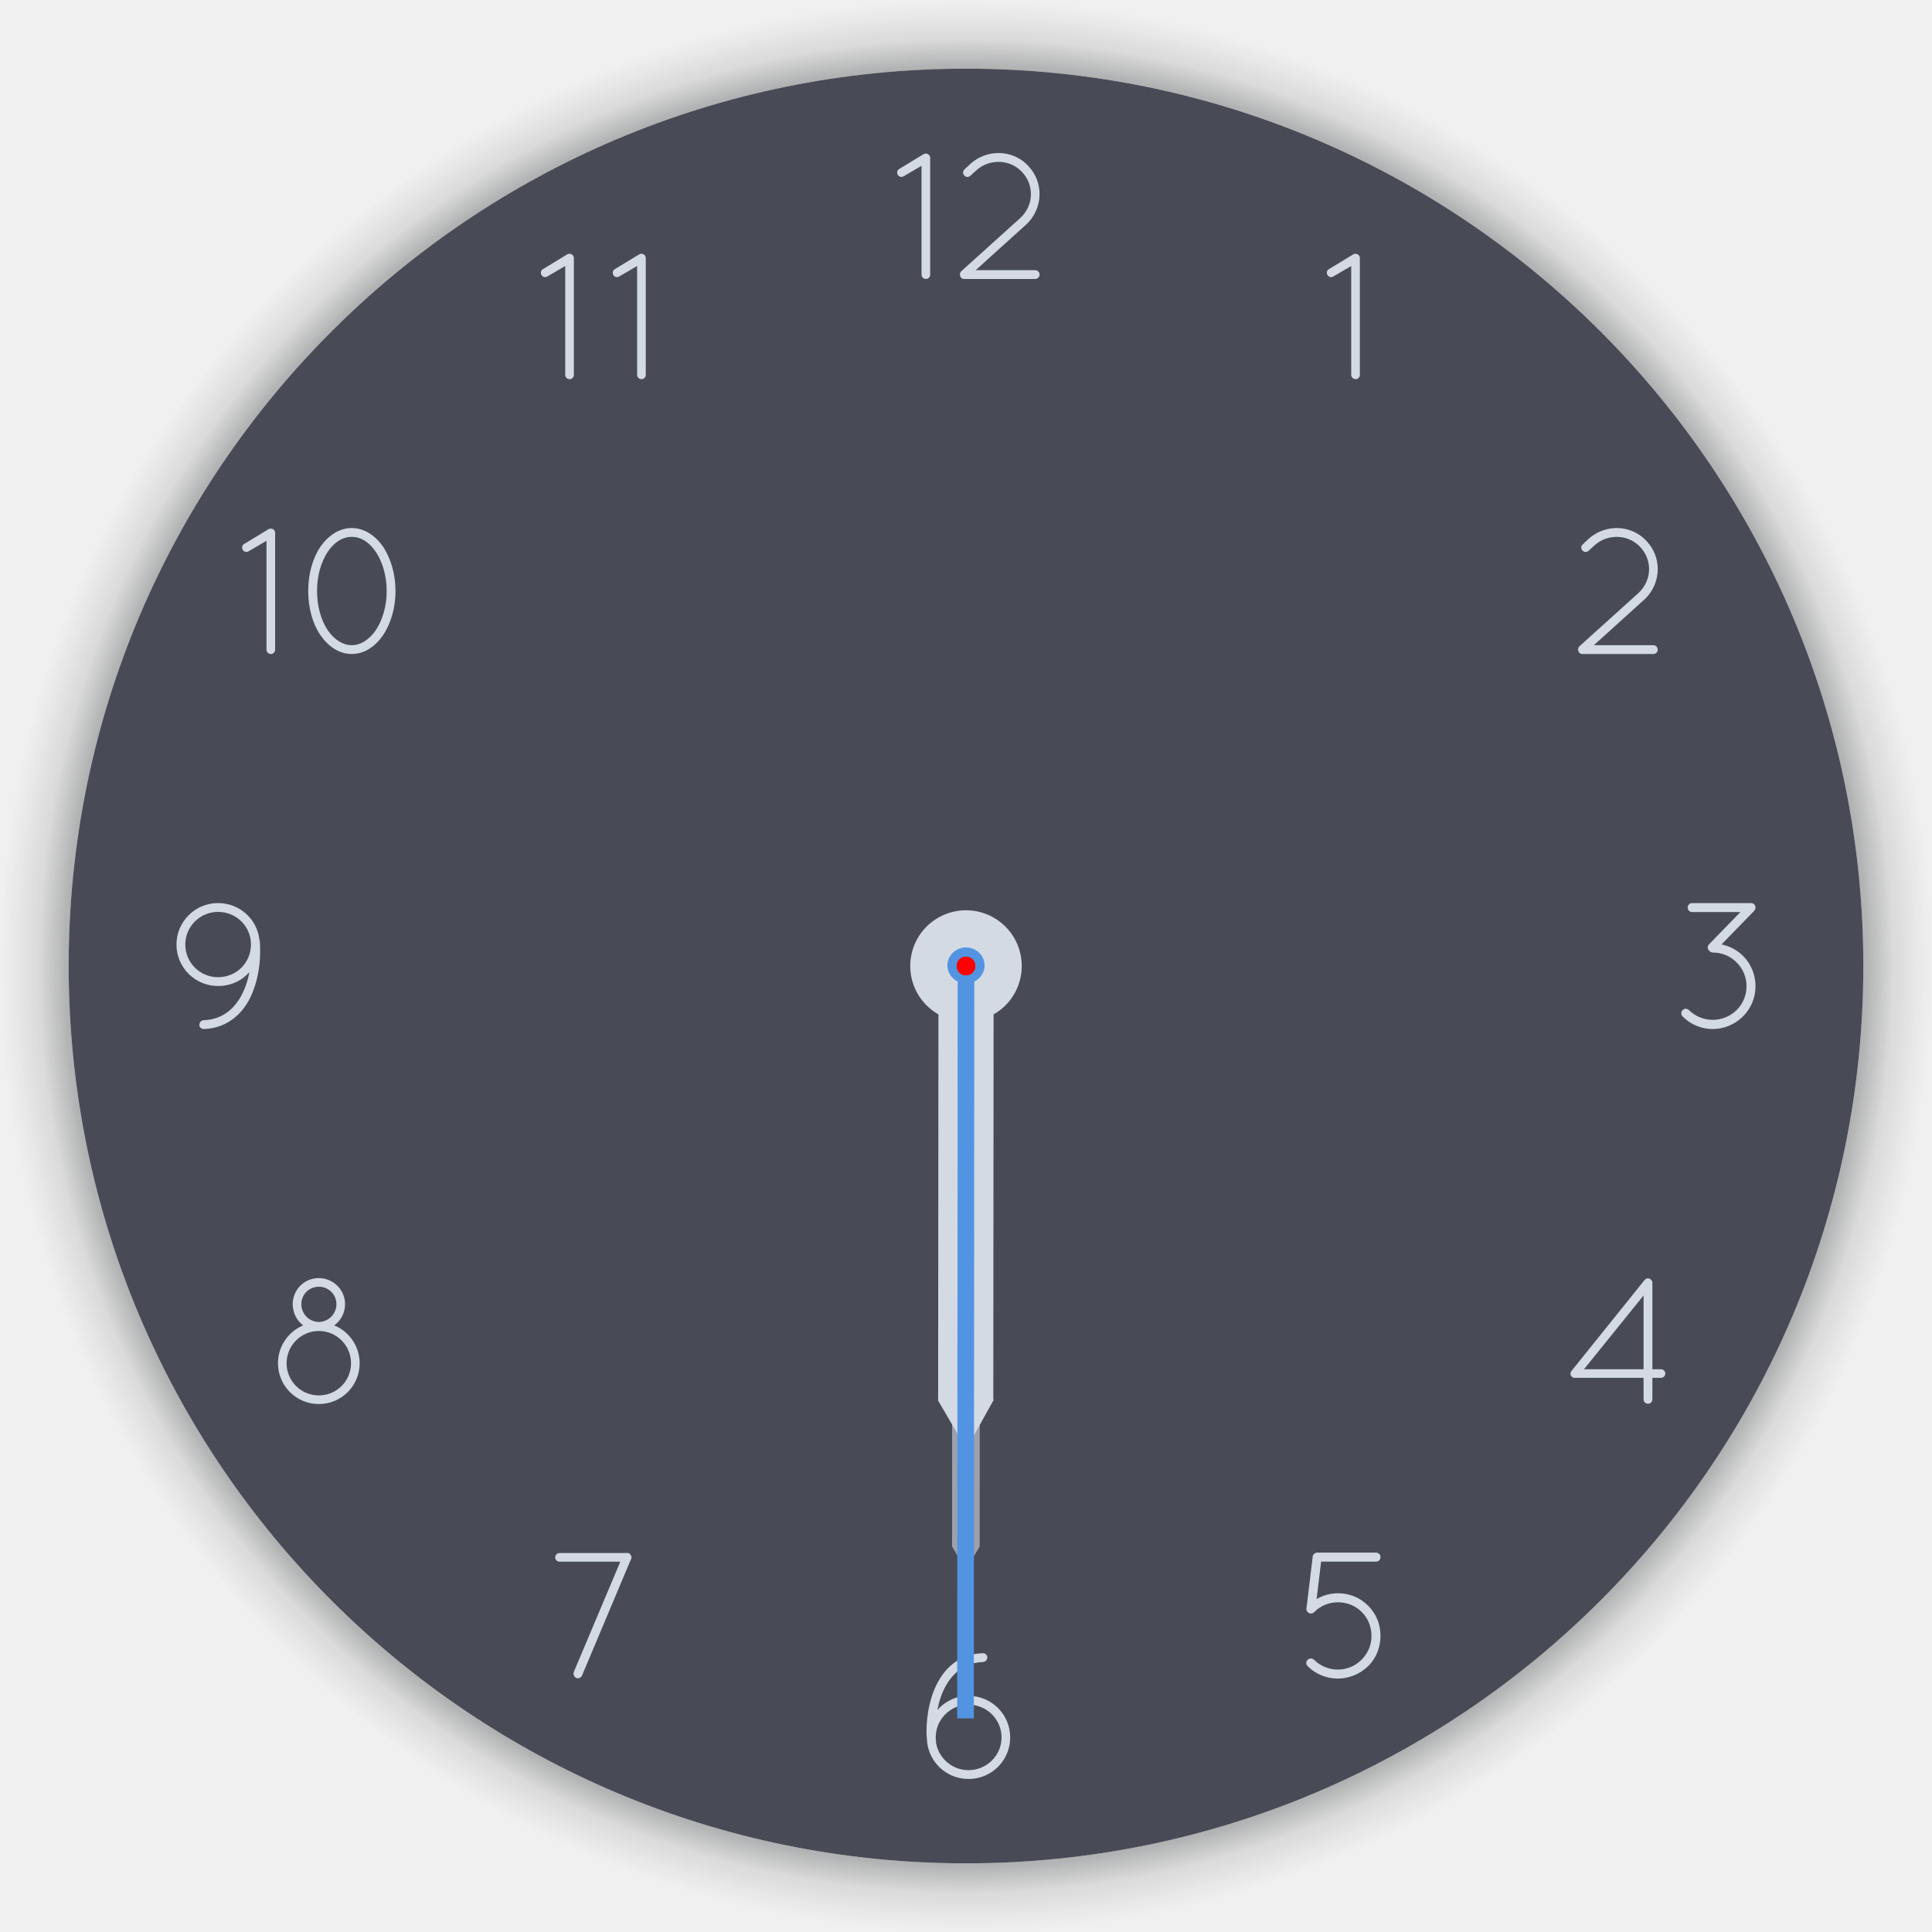
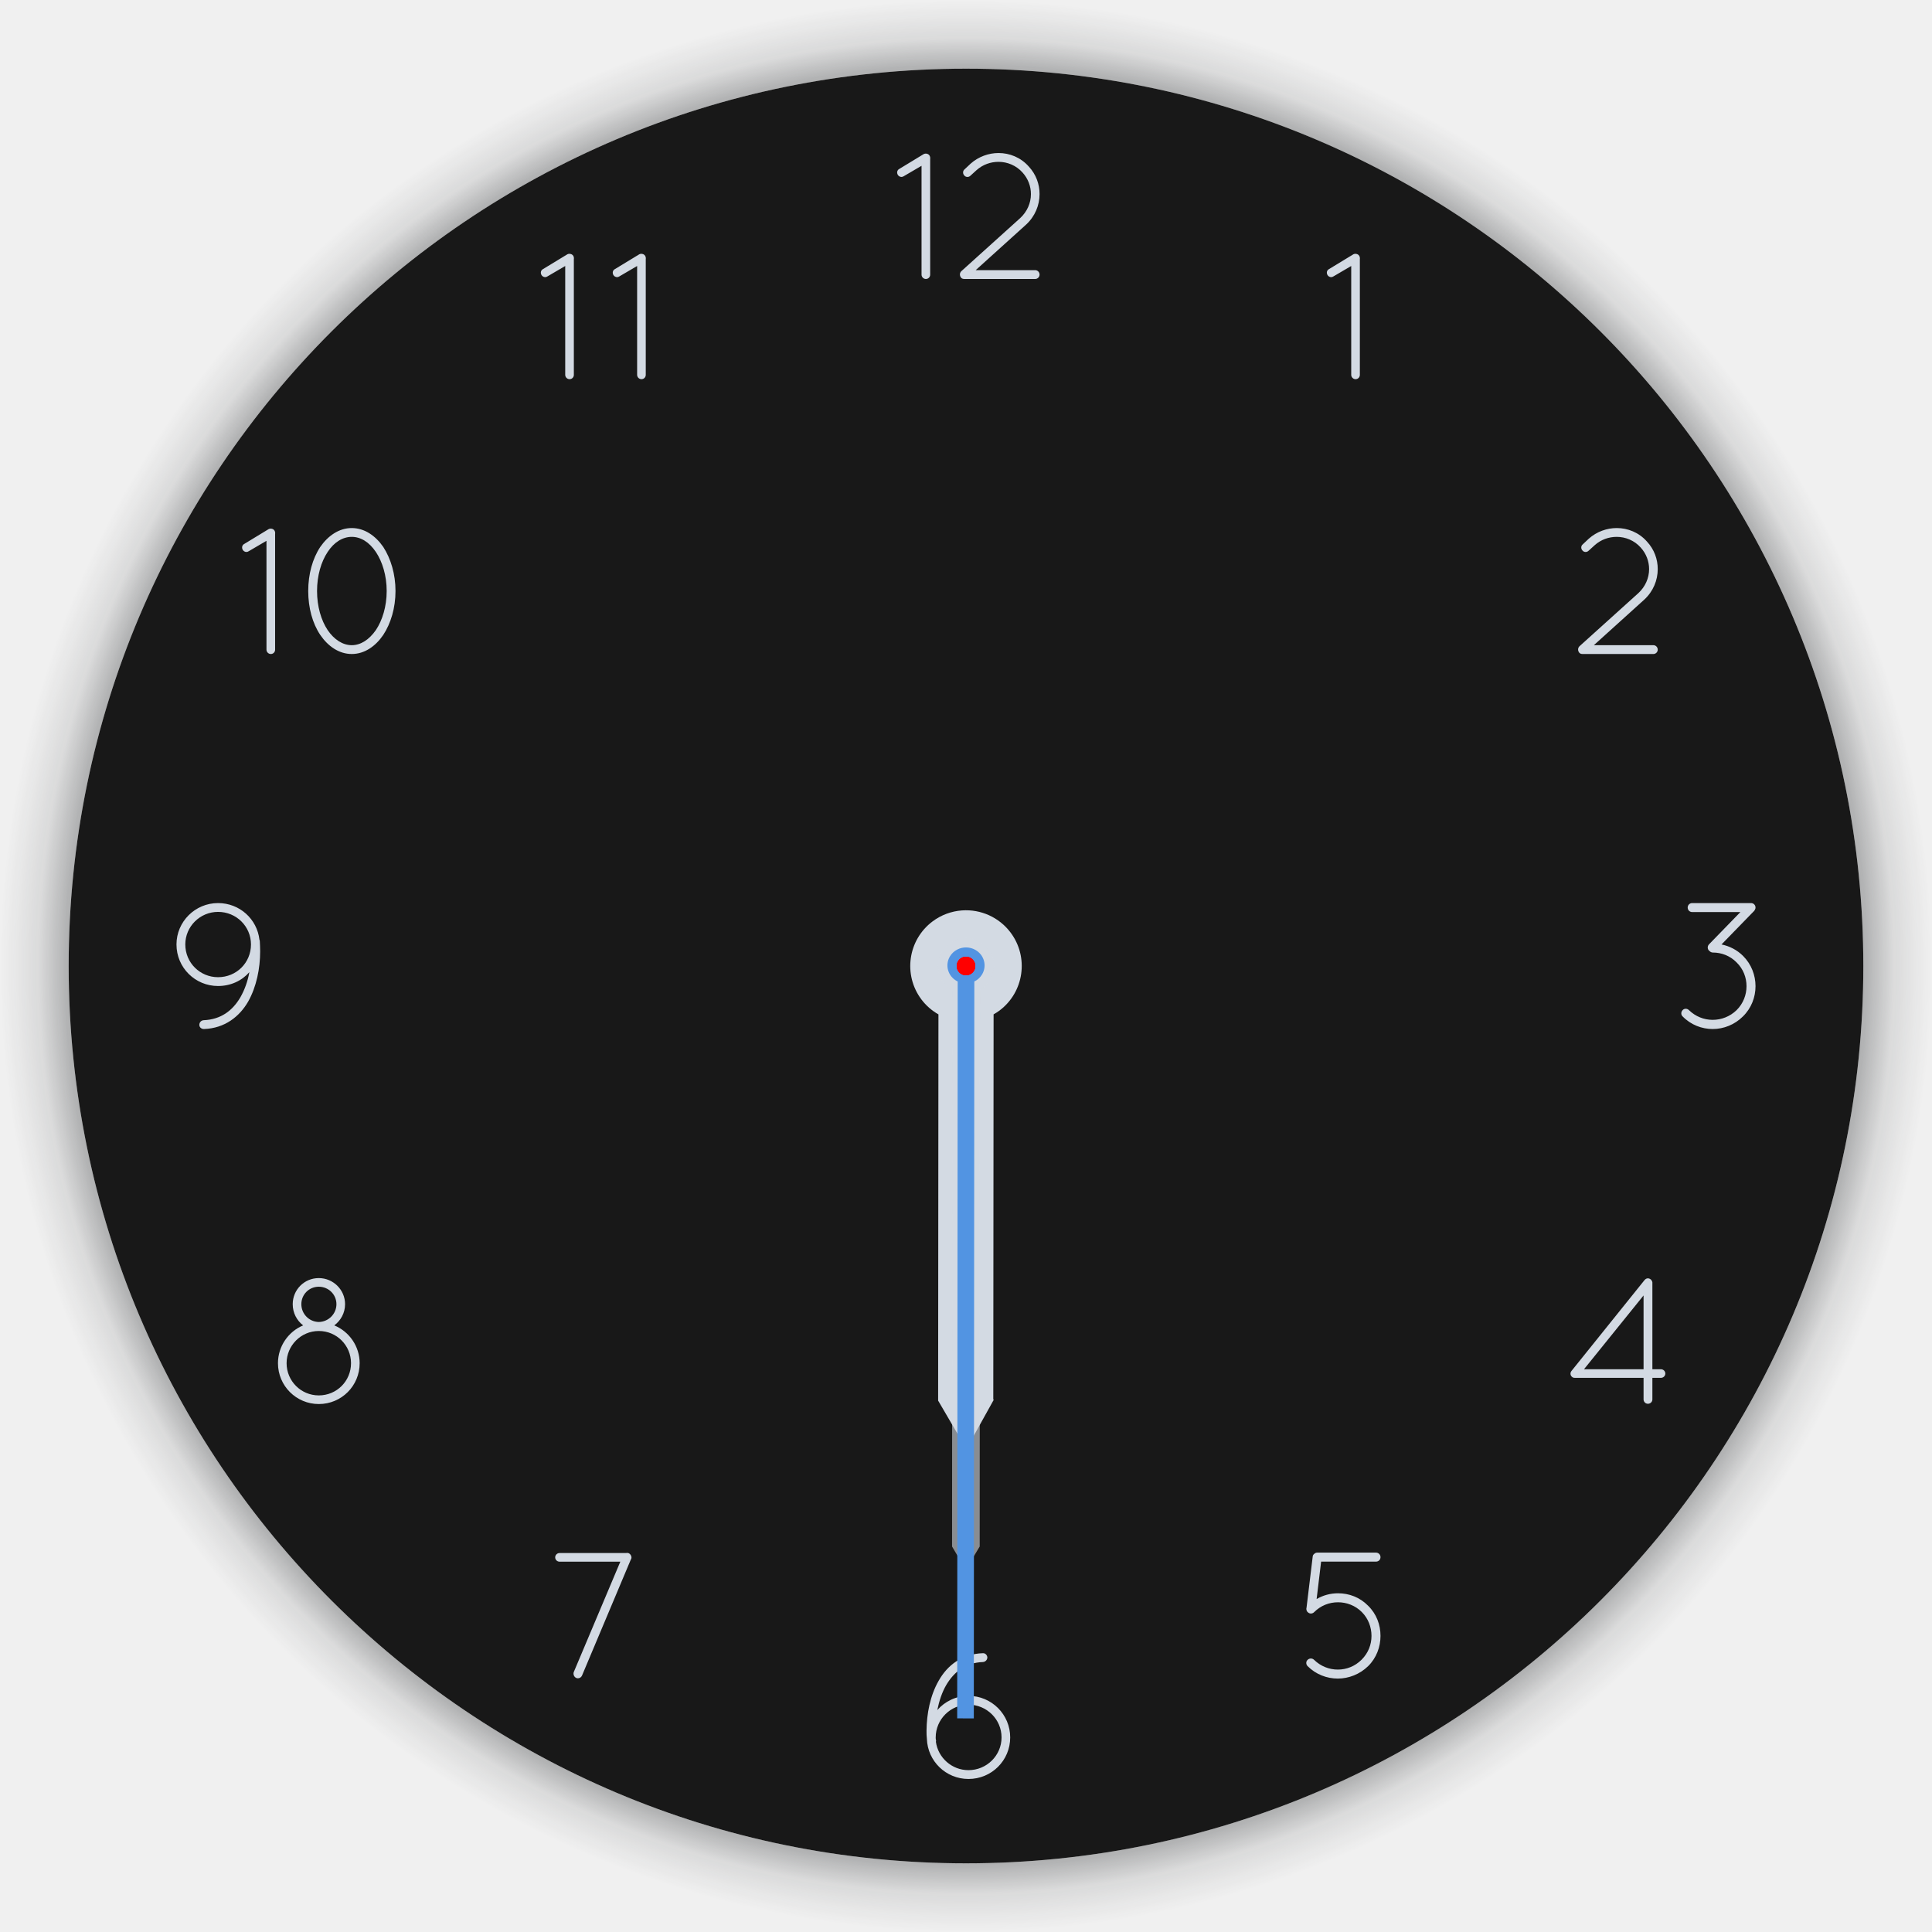
<svg xmlns="http://www.w3.org/2000/svg" xmlns:xlink="http://www.w3.org/1999/xlink" width="208" height="208" version="1">
  <defs id="defs5">
    <linearGradient id="linearGradient4011">
      <stop offset="0" style="stop-color:#232629;stop-opacity:1" />
      <stop offset=".9" style="stop-color:#232629;stop-opacity:0.523" />
      <stop offset=".96" style="stop-color:#232629;stop-opacity:0.107" />
      <stop offset="1" style="stop-color:#232629;stop-opacity:0" />
    </linearGradient>
    <radialGradient id="radialGradient4671" cx="1255.872" cy="382.729" r="96.606" fx="1255.872" fy="382.729" gradientTransform="matrix(1.076543,0,0,1.076543,-1248,-308.0245)" gradientUnits="userSpaceOnUse" xlink:href="#linearGradient4011" />
  </defs>
  <g id="ClockFace" transform="translate(4,4)">
    <path style="fill:url(#radialGradient4671)" transform="translate(-4,-4)" d="M 104 0 A 104 104 0 0 0 0 104 A 104 104 0 0 0 104 208 A 104 104 0 0 0 208 104 A 104 104 0 0 0 104 0 z M 104 7.395 A 96.606 96.606 0 0 1 200.605 104 A 96.606 96.606 0 0 1 104 200.605 A 96.606 96.606 0 0 1 7.395 104 A 96.606 96.606 0 0 1 104 7.395 z" />
-     <circle cx="100" cy="100" r="96.606" style="opacity:0.90;fill:#353945" />
+     <circle cx="100" cy="100" r="96.606" style="opacity:0.90;fill:#000000" />
    <g style="opacity:1;fill:#ffffff">
      <path style="fill:#d3dae3" transform="translate(-4,-4)" d="M 107.504 16.475 C 106.438 16.475 105.352 16.862 104.5 17.617 L 103.842 18.236 C 103.648 18.391 103.629 18.703 103.822 18.896 C 103.977 19.09 104.287 19.108 104.48 18.914 L 105.139 18.314 C 105.817 17.714 106.651 17.424 107.504 17.424 C 108.453 17.424 109.402 17.811 110.08 18.566 C 110.681 19.225 110.99 20.058 110.99 20.891 C 110.99 21.859 110.584 22.789 109.828 23.486 L 103.492 29.201 C 103.298 29.395 103.298 29.685 103.473 29.898 C 103.55 29.995 103.687 30.035 103.822 30.035 L 103.9 30.035 L 111.455 30.035 C 111.707 30.035 111.92 29.822 111.92 29.57 C 111.92 29.299 111.707 29.086 111.455 29.086 L 105.043 29.086 L 110.467 24.184 C 111.435 23.292 111.92 22.092 111.92 20.891 C 111.92 19.844 111.552 18.78 110.758 17.928 C 109.886 16.94 108.686 16.475 107.504 16.475 z M 99.711 16.537 C 99.619 16.529 99.525 16.546 99.445 16.59 L 96.83 18.18 C 96.598 18.296 96.519 18.567 96.654 18.818 C 96.732 18.954 96.888 19.051 97.062 19.051 C 97.14 19.051 97.237 19.011 97.295 18.973 L 99.213 17.85 L 99.213 29.57 C 99.213 29.822 99.426 30.035 99.678 30.035 C 99.949 30.035 100.143 29.822 100.143 29.57 L 100.143 17.113 C 100.162 16.997 100.142 16.88 100.084 16.764 C 100.011 16.63 99.864 16.55 99.711 16.537 z M 61.258 27.326 C 61.197 27.332 61.137 27.348 61.084 27.377 L 58.469 28.967 C 58.236 29.083 58.159 29.354 58.295 29.605 C 58.372 29.741 58.527 29.838 58.701 29.838 C 58.779 29.838 58.875 29.798 58.934 29.76 L 60.852 28.637 L 60.852 40.357 C 60.852 40.609 61.065 40.822 61.316 40.822 C 61.588 40.822 61.781 40.609 61.781 40.357 L 61.781 27.9 C 61.801 27.784 61.783 27.669 61.725 27.553 C 61.637 27.393 61.44 27.309 61.258 27.326 z M 69 27.326 C 68.939 27.332 68.879 27.348 68.826 27.377 L 66.211 28.967 C 65.978 29.083 65.9 29.354 66.035 29.605 C 66.113 29.741 66.269 29.838 66.443 29.838 C 66.521 29.838 66.618 29.798 66.676 29.76 L 68.594 28.637 L 68.594 40.357 C 68.594 40.609 68.807 40.822 69.059 40.822 C 69.33 40.822 69.523 40.609 69.523 40.357 L 69.523 27.9 C 69.543 27.784 69.523 27.669 69.465 27.553 C 69.378 27.393 69.183 27.309 69 27.326 z M 145.879 27.326 C 145.818 27.332 145.758 27.348 145.705 27.377 L 143.09 28.967 C 142.857 29.083 142.78 29.354 142.916 29.605 C 142.993 29.741 143.148 29.838 143.322 29.838 C 143.4 29.838 143.497 29.798 143.555 29.76 L 145.473 28.637 L 145.473 40.357 C 145.473 40.609 145.686 40.822 145.938 40.822 C 146.209 40.822 146.402 40.609 146.402 40.357 L 146.402 27.9 C 146.422 27.784 146.402 27.669 146.344 27.553 C 146.257 27.393 146.061 27.309 145.879 27.326 z M 37.871 56.85 C 36.496 56.85 35.314 57.682 34.48 58.883 C 33.647 60.142 33.184 61.808 33.184 63.629 C 33.184 65.45 33.647 67.118 34.48 68.357 C 35.314 69.578 36.496 70.41 37.871 70.41 C 39.247 70.41 40.429 69.578 41.262 68.357 C 42.075 67.118 42.58 65.45 42.58 63.629 C 42.58 61.808 42.075 60.142 41.262 58.883 C 40.429 57.682 39.247 56.85 37.871 56.85 z M 174.057 56.85 C 172.991 56.85 171.905 57.237 171.053 57.992 L 170.395 58.611 C 170.201 58.766 170.181 59.078 170.375 59.271 C 170.53 59.465 170.839 59.483 171.033 59.289 L 171.693 58.689 C 172.371 58.089 173.204 57.799 174.057 57.799 C 175.006 57.799 175.955 58.186 176.633 58.941 C 177.233 59.6 177.543 60.433 177.543 61.266 C 177.543 62.234 177.136 63.164 176.381 63.861 L 170.047 69.576 C 169.853 69.77 169.853 70.06 170.027 70.273 C 170.105 70.37 170.239 70.41 170.375 70.41 L 170.453 70.41 L 178.008 70.41 C 178.26 70.41 178.473 70.197 178.473 69.945 C 178.473 69.674 178.26 69.461 178.008 69.461 L 171.596 69.461 L 177.02 64.559 C 177.988 63.667 178.473 62.467 178.473 61.266 C 178.473 60.219 178.105 59.155 177.311 58.303 C 176.439 57.315 175.238 56.85 174.057 56.85 z M 29.188 56.912 C 29.096 56.904 29.002 56.921 28.922 56.965 L 26.307 58.555 C 26.074 58.671 25.997 58.942 26.133 59.193 C 26.21 59.329 26.365 59.426 26.539 59.426 C 26.617 59.426 26.713 59.386 26.771 59.348 L 28.689 58.225 L 28.689 69.945 C 28.689 70.197 28.902 70.41 29.154 70.41 C 29.426 70.41 29.619 70.197 29.619 69.945 L 29.619 57.488 C 29.639 57.372 29.621 57.255 29.562 57.139 C 29.49 57.005 29.341 56.925 29.188 56.912 z M 37.871 57.799 C 38.84 57.799 39.75 58.36 40.467 59.426 C 41.164 60.472 41.631 61.963 41.631 63.629 C 41.631 65.295 41.164 66.788 40.467 67.834 C 39.75 68.861 38.84 69.461 37.871 69.461 C 36.902 69.461 35.973 68.861 35.275 67.834 C 34.578 66.788 34.133 65.295 34.133 63.629 C 34.133 61.963 34.578 60.472 35.275 59.426 C 35.973 58.36 36.902 57.799 37.871 57.799 z M 23.475 97.225 C 21.014 97.225 19 99.219 19 101.68 C 19 104.179 21.014 106.154 23.475 106.154 C 24.831 106.154 26.032 105.594 26.846 104.664 C 26.671 105.633 26.342 106.561 25.877 107.375 C 25.044 108.789 23.805 109.758 21.926 109.836 C 21.655 109.855 21.461 110.069 21.461 110.34 C 21.461 110.592 21.674 110.785 21.945 110.785 L 21.965 110.785 C 24.193 110.708 25.781 109.448 26.711 107.84 C 27.621 106.232 28.008 104.237 28.008 102.436 C 28.008 102.029 27.988 101.642 27.969 101.273 C 27.949 101.235 27.951 101.215 27.932 101.176 C 27.68 98.948 25.799 97.225 23.475 97.225 z M 182.182 97.225 C 181.91 97.225 181.697 97.438 181.697 97.709 C 181.697 97.98 181.91 98.193 182.182 98.193 L 187.373 98.193 L 184.002 101.66 C 183.808 101.854 183.808 102.164 184.002 102.357 L 184.021 102.357 C 184.118 102.474 184.253 102.551 184.408 102.551 C 185.338 102.551 186.267 102.9 186.965 103.617 C 187.682 104.315 188.031 105.244 188.031 106.174 C 188.031 107.104 187.682 108.033 186.965 108.75 C 186.248 109.447 185.319 109.797 184.389 109.797 C 183.459 109.797 182.549 109.447 181.832 108.75 C 181.638 108.556 181.329 108.556 181.154 108.75 C 180.961 108.944 180.961 109.255 181.154 109.43 C 182.045 110.34 183.226 110.785 184.389 110.785 C 185.57 110.785 186.753 110.321 187.645 109.43 C 188.555 108.539 189 107.356 189 106.174 C 189 104.992 188.555 103.811 187.664 102.92 C 187.005 102.261 186.19 101.854 185.338 101.68 L 188.846 98.076 C 188.884 98.037 188.922 97.98 188.941 97.922 C 188.98 97.864 189 97.786 189 97.709 C 189 97.438 188.787 97.225 188.516 97.225 L 182.182 97.225 z M 23.475 98.174 C 25.451 98.174 27.02 99.742 27.02 101.68 C 27.02 103.656 25.451 105.205 23.475 105.205 C 21.537 105.205 19.949 103.656 19.949 101.68 C 19.949 99.742 21.537 98.174 23.475 98.174 z M 34.322 137.6 C 32.753 137.6 31.514 138.858 31.514 140.408 C 31.514 141.357 31.959 142.17 32.637 142.693 C 31.048 143.352 29.926 144.941 29.926 146.762 C 29.926 149.203 31.901 151.16 34.322 151.16 C 36.763 151.16 38.721 149.203 38.721 146.762 C 38.721 144.941 37.596 143.352 35.988 142.693 C 36.686 142.17 37.15 141.357 37.15 140.408 C 37.15 138.858 35.872 137.6 34.322 137.6 z M 177.379 137.629 C 177.263 137.639 177.152 137.696 177.064 137.803 L 177.045 137.822 L 169.197 147.586 C 169.023 147.78 169.043 148.089 169.256 148.244 C 169.333 148.322 169.45 148.342 169.547 148.342 L 169.586 148.342 L 169.605 148.342 L 176.947 148.342 L 176.947 150.666 C 176.947 150.918 177.16 151.131 177.412 151.131 C 177.683 151.131 177.896 150.918 177.896 150.666 L 177.896 148.342 L 178.807 148.342 C 179.078 148.342 179.291 148.129 179.291 147.877 C 179.291 147.625 179.078 147.412 178.807 147.412 L 177.896 147.412 L 177.896 138.113 L 177.896 138.055 C 177.896 138.036 177.877 138.017 177.877 137.979 C 177.838 137.901 177.8 137.804 177.723 137.746 C 177.616 137.659 177.495 137.619 177.379 137.629 z M 34.322 138.529 C 35.368 138.529 36.221 139.362 36.221 140.408 C 36.221 141.454 35.368 142.307 34.322 142.326 C 33.276 142.307 32.443 141.454 32.443 140.408 C 32.443 139.362 33.276 138.529 34.322 138.529 z M 176.947 139.469 L 176.947 147.412 L 170.535 147.412 L 176.947 139.469 z M 34.322 143.295 C 36.26 143.295 37.791 144.863 37.791 146.762 C 37.791 148.68 36.26 150.23 34.322 150.23 C 32.404 150.23 30.855 148.68 30.855 146.762 C 30.855 144.863 32.404 143.295 34.322 143.295 z M 141.824 167.156 C 141.708 167.156 141.593 167.194 141.516 167.271 C 141.399 167.349 141.322 167.466 141.322 167.621 L 140.662 173.084 C 140.662 173.123 140.643 173.16 140.643 173.18 C 140.643 173.238 140.643 173.297 140.662 173.336 C 140.662 173.355 140.662 173.375 140.682 173.395 L 140.682 173.412 C 140.701 173.47 140.741 173.53 140.799 173.568 C 140.973 173.762 141.283 173.762 141.477 173.568 C 142.193 172.852 143.103 172.502 144.053 172.502 C 144.983 172.502 145.912 172.851 146.609 173.549 C 147.307 174.246 147.656 175.176 147.656 176.125 C 147.656 177.055 147.309 177.965 146.592 178.682 C 145.875 179.398 144.963 179.748 144.033 179.748 C 143.103 179.748 142.193 179.399 141.477 178.701 C 141.283 178.507 140.973 178.507 140.779 178.701 C 140.586 178.876 140.586 179.185 140.779 179.379 C 141.67 180.27 142.851 180.717 144.033 180.717 C 145.196 180.717 146.398 180.253 147.289 179.381 C 148.2 178.49 148.625 177.287 148.625 176.125 C 148.625 174.924 148.2 173.762 147.289 172.871 C 146.398 171.961 145.234 171.533 144.053 171.533 C 143.239 171.533 142.445 171.747 141.748 172.154 L 142.232 168.125 L 148.141 168.125 C 148.412 168.125 148.625 167.931 148.625 167.641 C 148.625 167.369 148.412 167.156 148.141 167.156 L 141.824 167.156 z M 67.479 167.189 C 67.454 167.192 67.429 167.196 67.404 167.201 L 60.236 167.201 C 59.984 167.201 59.771 167.414 59.771 167.666 C 59.771 167.918 59.984 168.131 60.236 168.131 L 66.785 168.131 L 61.768 180.025 C 61.69 180.258 61.807 180.55 62.039 180.646 C 62.117 180.685 62.155 180.684 62.232 180.684 C 62.407 180.684 62.581 180.569 62.658 180.395 L 67.908 167.918 C 67.966 167.841 67.986 167.763 67.986 167.666 C 67.986 167.608 67.967 167.568 67.947 167.51 C 67.908 167.394 67.812 167.279 67.695 167.221 C 67.623 167.192 67.551 167.183 67.479 167.189 z M 105.814 177.984 C 103.567 178.062 101.998 179.283 101.068 180.93 C 100.138 182.538 99.769 184.513 99.75 186.314 C 99.75 186.624 99.75 186.915 99.789 187.205 C 99.867 189.607 101.842 191.525 104.264 191.525 C 106.763 191.525 108.758 189.53 108.758 187.051 C 108.758 184.59 106.763 182.576 104.264 182.576 C 102.927 182.576 101.726 183.176 100.912 184.105 C 101.106 183.137 101.416 182.189 101.881 181.395 C 102.733 179.98 103.935 179.011 105.834 178.934 C 106.086 178.914 106.299 178.701 106.299 178.43 C 106.279 178.178 106.066 177.965 105.814 177.984 z M 104.264 183.525 C 106.24 183.525 107.828 185.113 107.828 187.051 C 107.828 188.988 106.24 190.576 104.264 190.576 C 102.481 190.576 100.99 189.24 100.758 187.516 C 100.777 187.477 100.777 187.439 100.777 187.381 C 100.758 187.303 100.738 187.226 100.738 187.129 L 100.738 187.051 C 100.738 185.113 102.326 183.525 104.264 183.525 z" />
    </g>
  </g>
  <path id="HourHand" style="fill:#d3dae3" d="M 103.566 98.016 A 6 6 0 0 0 100.4 99.199 A 6 6 0 0 0 99.199 107.6 A 6 6 0 0 0 101.033 109.209 L 101 150.76 L 101 150.791 L 104.043 156 L 107 150.678 L 106.938 150.678 L 106.971 109.205 A 6 6 0 0 0 107.6 108.801 A 6 6 0 0 0 108.801 100.4 A 6 6 0 0 0 103.566 98.016 z" />
  <path id="MinuteHand" style="opacity:0.6;fill:#d3dae3" d="M 104 101 A 3 3 0 0 0 101 104 A 3 3 0 0 0 102.525 106.604 L 102.5 166.5 L 103.971 169 L 105.475 166.5 L 105.5 106.59 A 3 3 0 0 0 107 104 A 3 3 0 0 0 104 101 z" />
  <path id="SecondHand" style="fill:#5294e2" d="m 104.055,102.001 c -0.709,-0.018 -1.406,0.331 -1.786,0.967 -0.553,0.925 -0.226,2.109 0.73,2.645 0.035,0.02 0.071,0.037 0.107,0.055 l -0.054,79.332 1.79,0.002 0.054,-79.334 c 0.338,-0.164 0.632,-0.421 0.835,-0.762 0.553,-0.925 0.226,-2.109 -0.73,-2.645 -0.299,-0.167 -0.624,-0.251 -0.946,-0.26 z" />
  <circle style="fill:#ff0000" id="hint-hourhand-rotation-center-offset" cx="104" cy="104" r="1" />
  <circle style="fill:#ff0000" id="hint-minutehand-rotation-center-offset" cx="104" cy="104" r="1" />
  <circle style="fill:#ff0000" id="hint-secondhand-rotation-center-offset" cx="104" cy="104" r="1" />
</svg>
